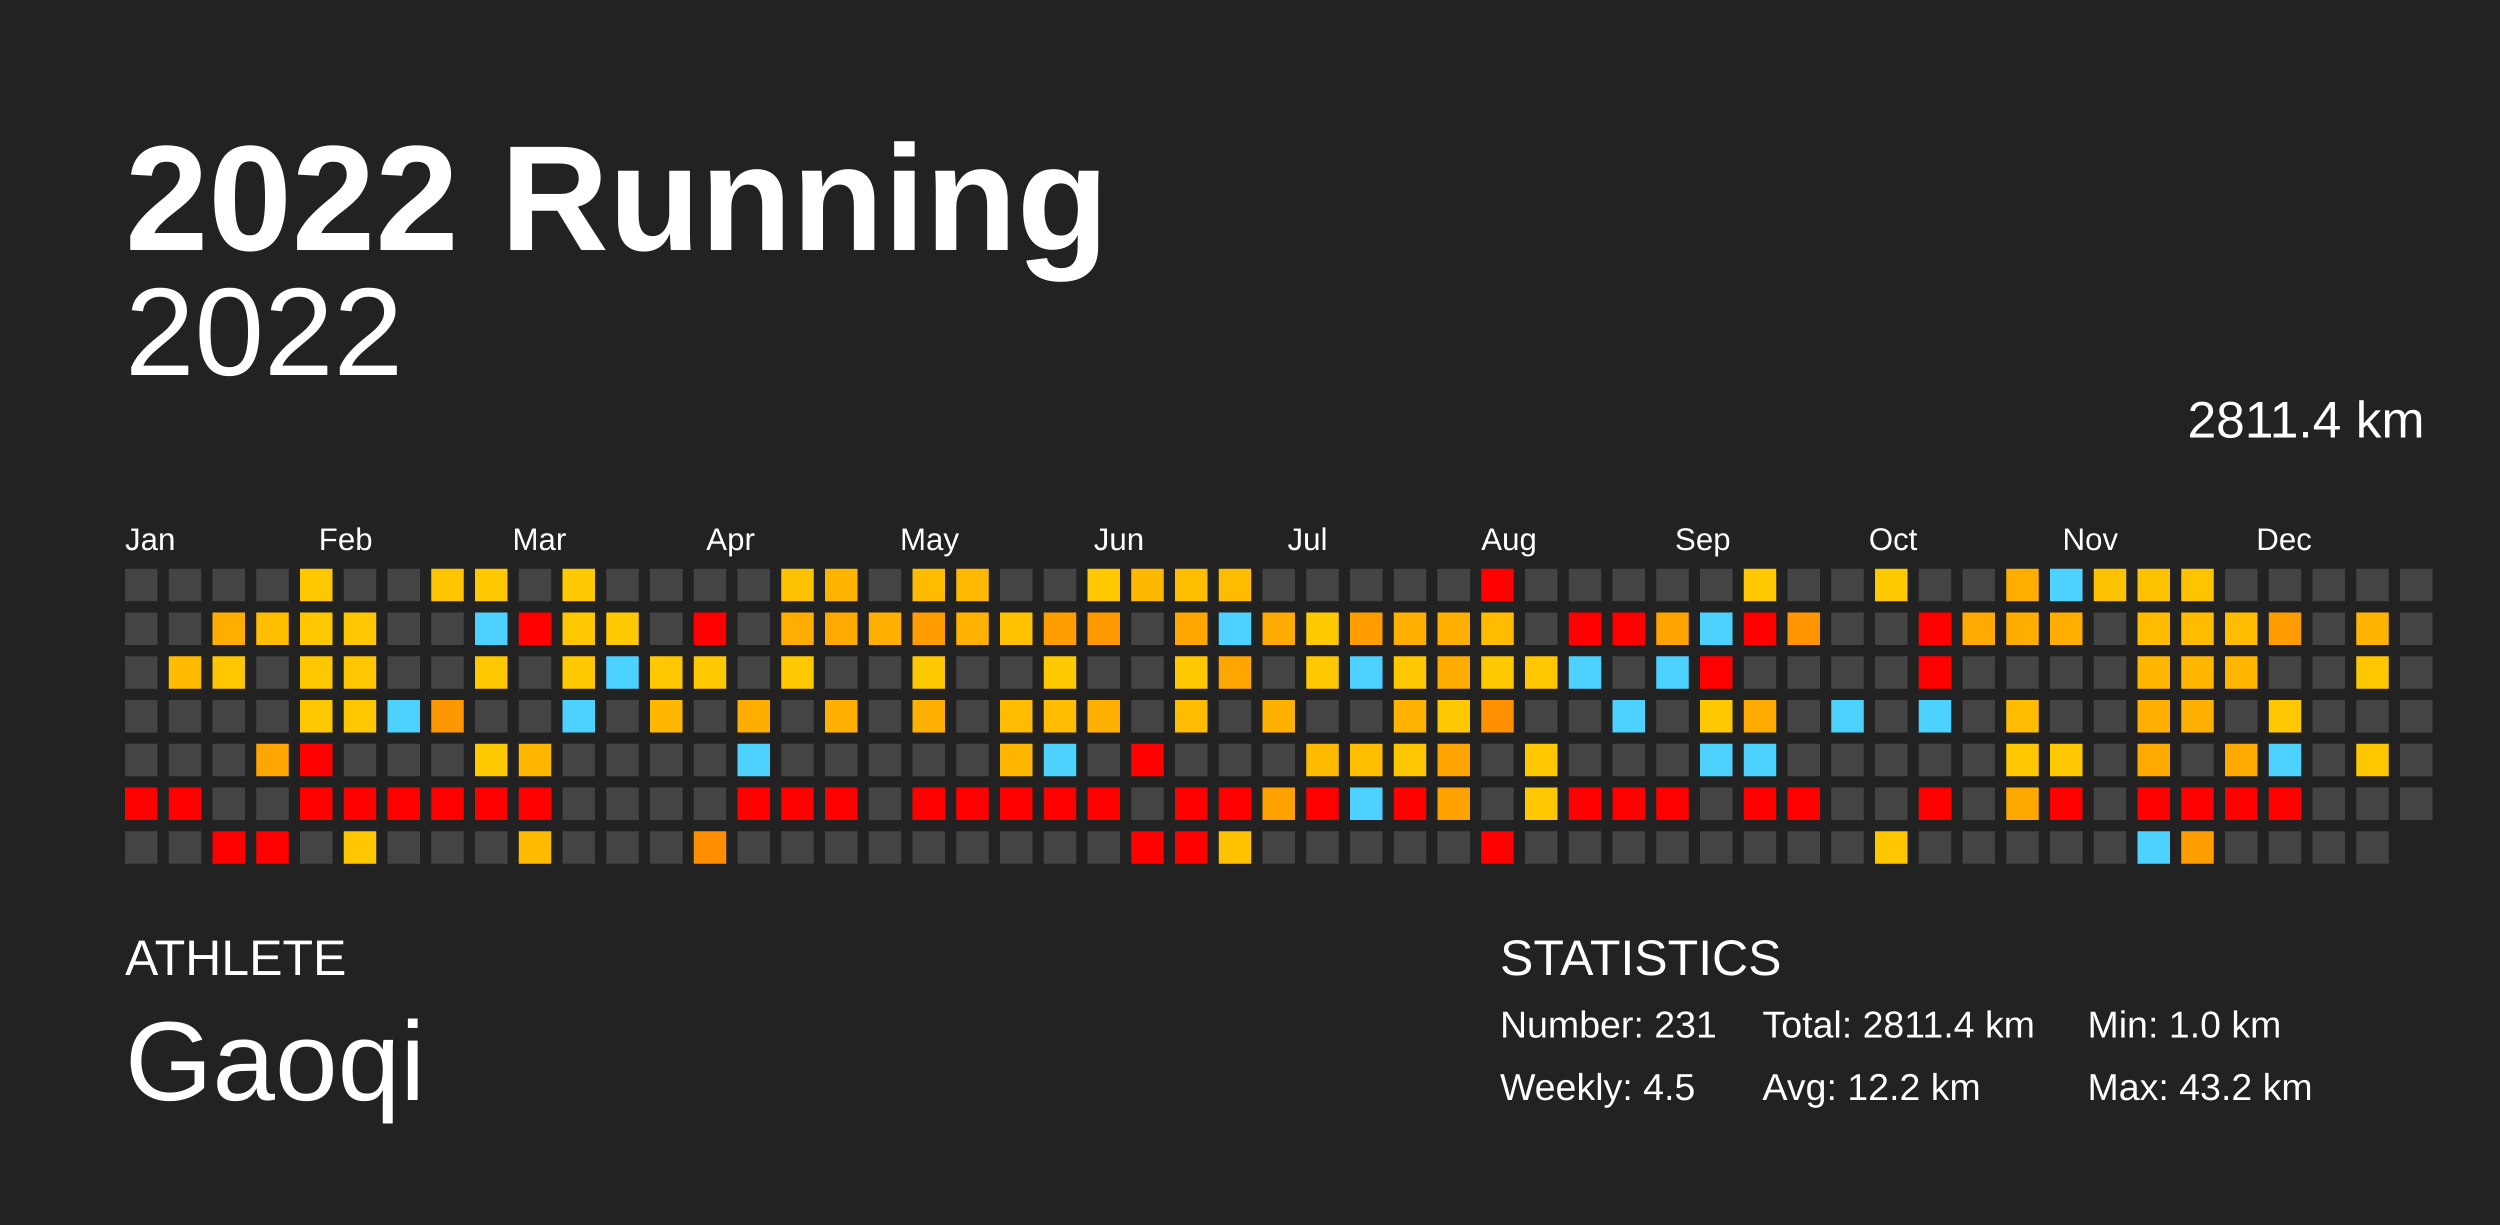
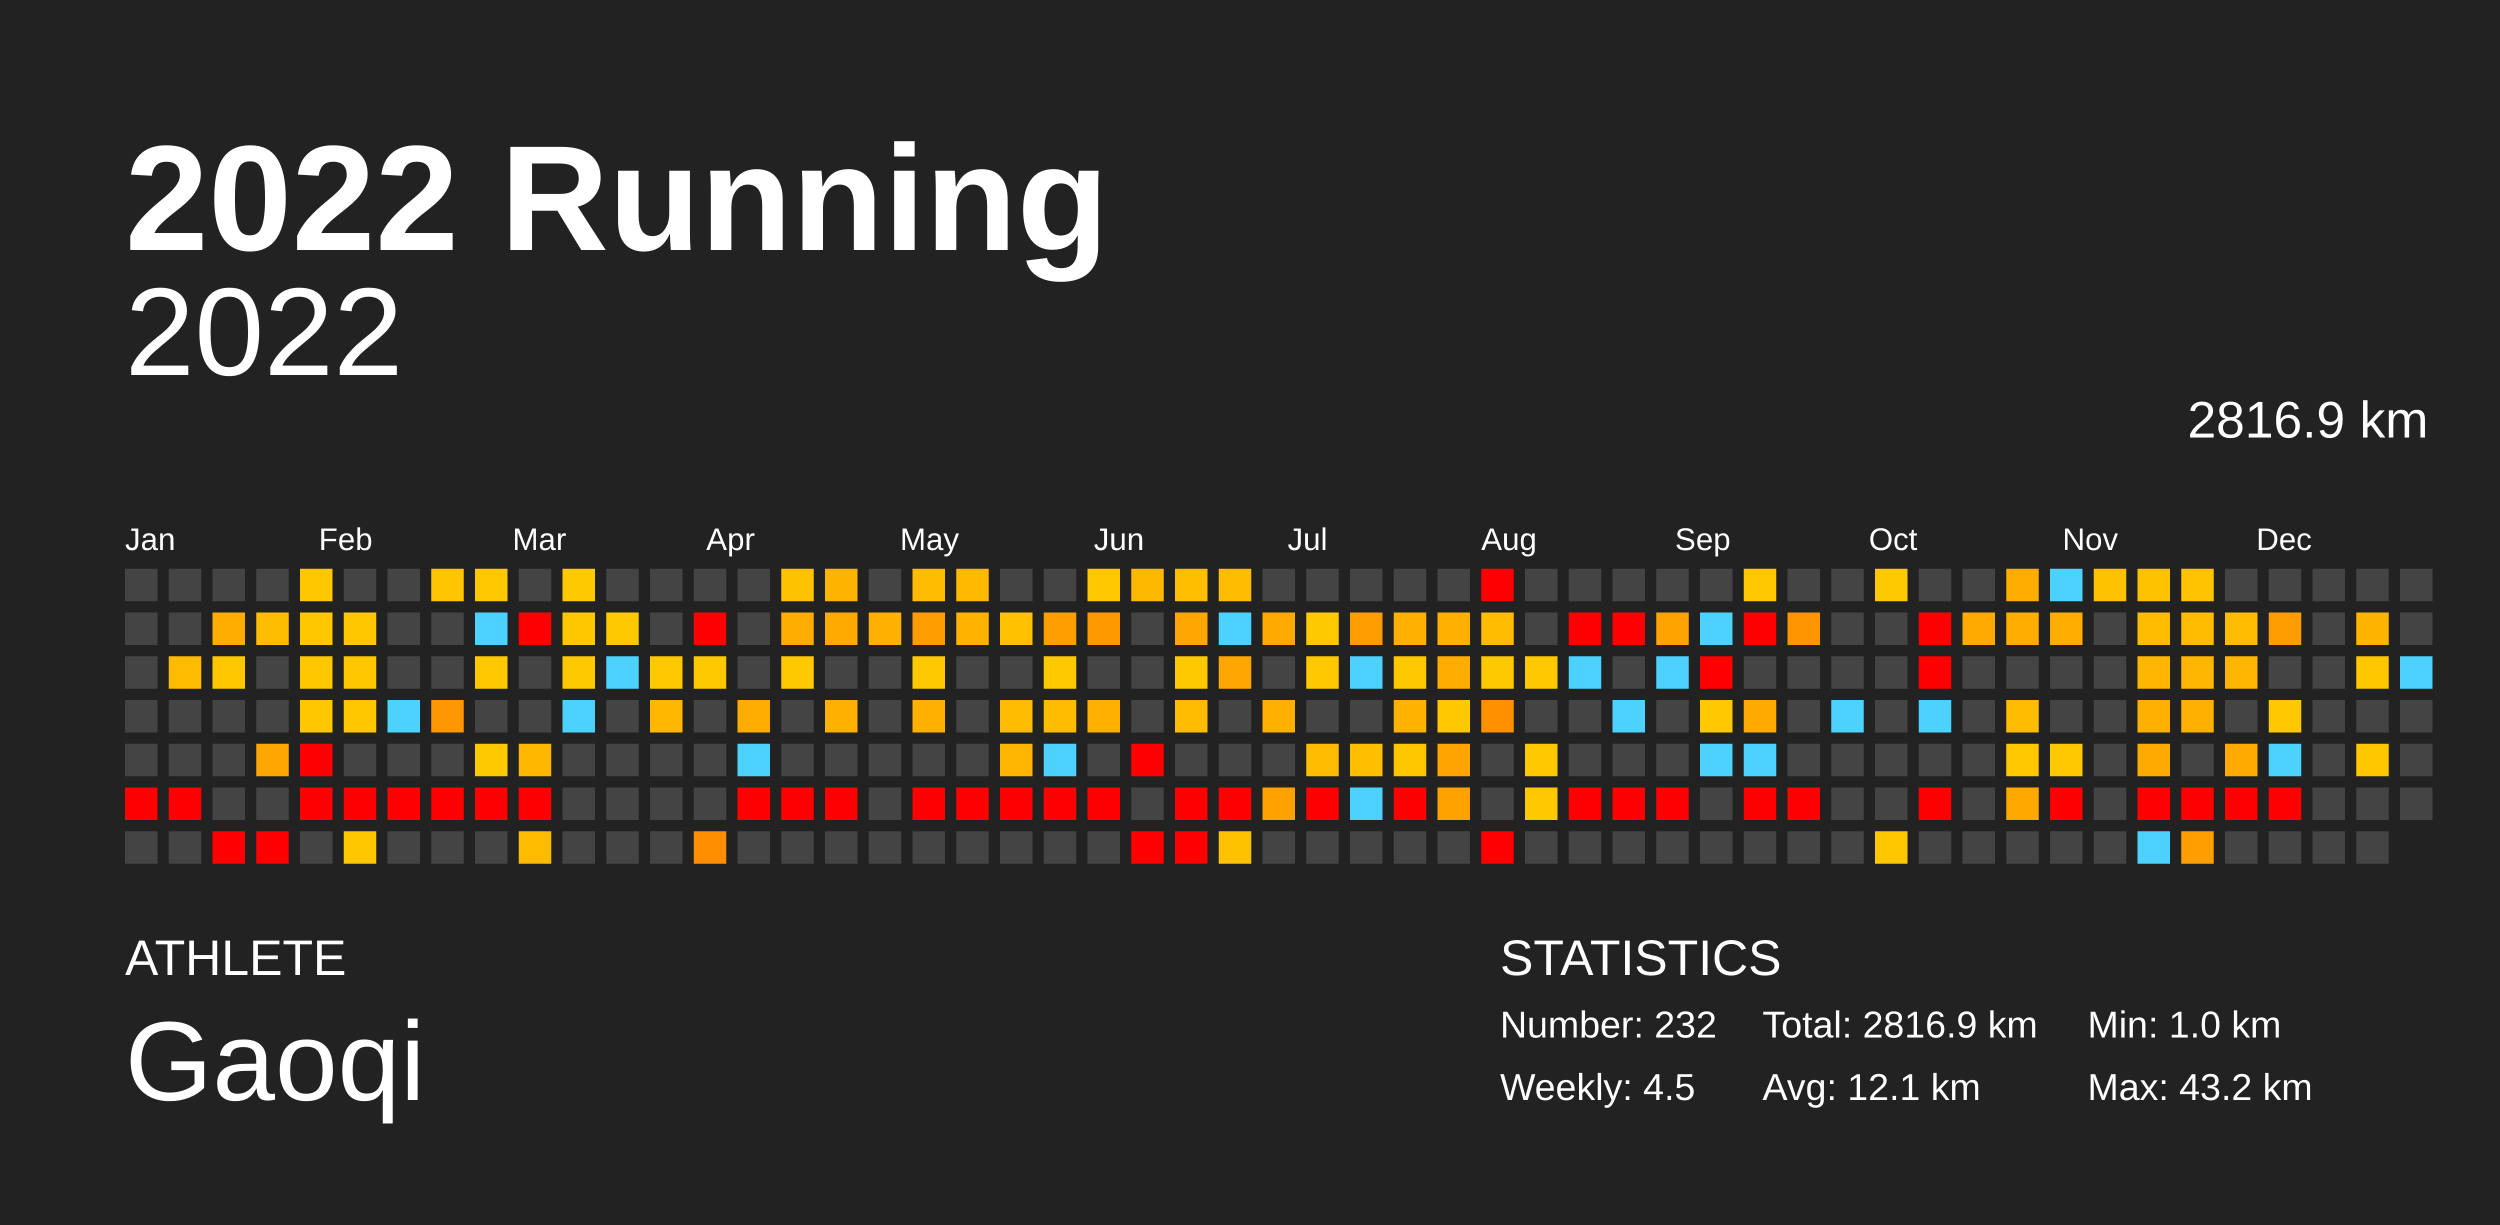
<svg xmlns="http://www.w3.org/2000/svg" baseProfile="full" height="98mm" version="1.1" viewBox="0,0,200,98" width="200mm">
  <defs />
  <rect fill="#222222" height="98" width="200" x="0" y="0" />
  <text fill="#FFFFFF" style="font-size:12px; font-family:Arial; font-weight:bold;" x="10" y="20">2022 Running</text>
  <text fill="#FFFFFF" style="font-size:4px; font-family:Arial" x="10" y="78">ATHLETE</text>
  <text fill="#FFFFFF" style="font-size:9px; font-family:Arial" x="10" y="88">Gaoqi</text>
  <text fill="#FFFFFF" style="font-size:4px; font-family:Arial" x="120" y="78">STATISTICS</text>
-   <text fill="#FFFFFF" style="font-size:3px; font-family:Arial" x="120" y="83">Number: 231</text>
+   <text fill="#FFFFFF" style="font-size:3px; font-family:Arial" x="120" y="83">Number: 232</text>
  <text fill="#FFFFFF" style="font-size:3px; font-family:Arial" x="120" y="88">Weekly: 4.5</text>
-   <text fill="#FFFFFF" style="font-size:3px; font-family:Arial" x="141" y="83">Total: 2811.4 km</text>
-   <text fill="#FFFFFF" style="font-size:3px; font-family:Arial" x="141" y="88">Avg: 12.2 km</text>
+   <text fill="#FFFFFF" style="font-size:3px; font-family:Arial" x="141" y="83">Total: 2816.9 km</text>
+   <text fill="#FFFFFF" style="font-size:3px; font-family:Arial" x="141" y="88">Avg: 12.1 km</text>
  <text fill="#FFFFFF" style="font-size:3px; font-family:Arial" x="167" y="83">Min: 1.0 km</text>
  <text fill="#FFFFFF" style="font-size:3px; font-family:Arial" x="167" y="88">Max: 43.2 km</text>
  <text alignment-baseline="hanging" fill="#FFFFFF" style="font-size:10.0px; font-family:Arial;" x="10" y="30">2022</text>
-   <text alignment-baseline="hanging" fill="#FFFFFF" style="font-size:4.125px; font-family:Arial;" x="175" y="35">2811.4 km</text>
+   <text alignment-baseline="hanging" fill="#FFFFFF" style="font-size:4.125px; font-family:Arial;" x="175" y="35">2816.9 km</text>
  <text fill="#FFFFFF" style="font-size:2.5px; font-family:Arial" x="10.0" y="44">Jan</text>
  <text fill="#FFFFFF" style="font-size:2.5px; font-family:Arial" x="25.5" y="44">Feb</text>
  <text fill="#FFFFFF" style="font-size:2.5px; font-family:Arial" x="41.0" y="44">Mar</text>
  <text fill="#FFFFFF" style="font-size:2.5px; font-family:Arial" x="56.5" y="44">Apr</text>
  <text fill="#FFFFFF" style="font-size:2.5px; font-family:Arial" x="72.0" y="44">May</text>
  <text fill="#FFFFFF" style="font-size:2.5px; font-family:Arial" x="87.5" y="44">Jun</text>
  <text fill="#FFFFFF" style="font-size:2.5px; font-family:Arial" x="103.0" y="44">Jul</text>
  <text fill="#FFFFFF" style="font-size:2.5px; font-family:Arial" x="118.5" y="44">Aug</text>
  <text fill="#FFFFFF" style="font-size:2.5px; font-family:Arial" x="134.0" y="44">Sep</text>
  <text fill="#FFFFFF" style="font-size:2.5px; font-family:Arial" x="149.5" y="44">Oct</text>
  <text fill="#FFFFFF" style="font-size:2.5px; font-family:Arial" x="165.0" y="44">Nov</text>
  <text fill="#FFFFFF" style="font-size:2.5px; font-family:Arial" x="180.5" y="44">Dec</text>
  <rect fill="#444444" height="2.6" width="2.6" x="10.0" y="45.5" />
  <rect fill="#444444" height="2.6" width="2.6" x="10.0" y="49.0" />
  <rect fill="#444444" height="2.6" width="2.6" x="10.0" y="52.5" />
  <rect fill="#444444" height="2.6" width="2.6" x="10.0" y="56.0" />
  <rect fill="#444444" height="2.6" width="2.6" x="10.0" y="59.5" />
  <rect fill="red" height="2.6" width="2.6" x="10.0" y="63.0" />
  <rect fill="#444444" height="2.6" width="2.6" x="10.0" y="66.5" />
  <rect fill="#444444" height="2.6" width="2.6" x="13.5" y="45.5" />
  <rect fill="#444444" height="2.6" width="2.6" x="13.5" y="49.0" />
  <rect fill="#ffbb00" height="2.6" width="2.6" x="13.5" y="52.5" />
  <rect fill="#444444" height="2.6" width="2.6" x="13.5" y="56.0" />
  <rect fill="#444444" height="2.6" width="2.6" x="13.5" y="59.5" />
  <rect fill="red" height="2.6" width="2.6" x="13.5" y="63.0" />
  <rect fill="#444444" height="2.6" width="2.6" x="13.5" y="66.5" />
  <rect fill="#444444" height="2.6" width="2.6" x="17.0" y="45.5" />
  <rect fill="#ffad00" height="2.6" width="2.6" x="17.0" y="49.0" />
  <rect fill="#ffc700" height="2.6" width="2.6" x="17.0" y="52.5" />
  <rect fill="#444444" height="2.6" width="2.6" x="17.0" y="56.0" />
  <rect fill="#444444" height="2.6" width="2.6" x="17.0" y="59.5" />
  <rect fill="#444444" height="2.6" width="2.6" x="17.0" y="63.0" />
  <rect fill="red" height="2.6" width="2.6" x="17.0" y="66.5" />
  <rect fill="#444444" height="2.6" width="2.6" x="20.5" y="45.5" />
  <rect fill="#ffbd00" height="2.6" width="2.6" x="20.5" y="49.0" />
  <rect fill="#444444" height="2.6" width="2.6" x="20.5" y="52.5" />
  <rect fill="#444444" height="2.6" width="2.6" x="20.5" y="56.0" />
  <rect fill="#ffa700" height="2.6" width="2.6" x="20.5" y="59.5" />
  <rect fill="#444444" height="2.6" width="2.6" x="20.5" y="63.0" />
  <rect fill="red" height="2.6" width="2.6" x="20.5" y="66.5" />
  <rect fill="#ffc700" height="2.6" width="2.6" x="24.0" y="45.5" />
  <rect fill="#ffc700" height="2.6" width="2.6" x="24.0" y="49.0" />
  <rect fill="#ffc700" height="2.6" width="2.6" x="24.0" y="52.5" />
  <rect fill="#ffc700" height="2.6" width="2.6" x="24.0" y="56.0" />
  <rect fill="red" height="2.6" width="2.6" x="24.0" y="59.5" />
  <rect fill="red" height="2.6" width="2.6" x="24.0" y="63.0" />
  <rect fill="#444444" height="2.6" width="2.6" x="24.0" y="66.5" />
  <rect fill="#444444" height="2.6" width="2.6" x="27.5" y="45.5" />
  <rect fill="#ffc700" height="2.6" width="2.6" x="27.5" y="49.0" />
  <rect fill="#ffc700" height="2.6" width="2.6" x="27.5" y="52.5" />
  <rect fill="#ffc700" height="2.6" width="2.6" x="27.5" y="56.0" />
  <rect fill="#444444" height="2.6" width="2.6" x="27.5" y="59.5" />
  <rect fill="red" height="2.6" width="2.6" x="27.5" y="63.0" />
  <rect fill="#ffc700" height="2.6" width="2.6" x="27.5" y="66.5" />
  <rect fill="#444444" height="2.6" width="2.6" x="31.0" y="45.5" />
  <rect fill="#444444" height="2.6" width="2.6" x="31.0" y="49.0" />
  <rect fill="#444444" height="2.6" width="2.6" x="31.0" y="52.5" />
  <rect fill="#4dd2ff" height="2.6" width="2.6" x="31.0" y="56.0" />
  <rect fill="#444444" height="2.6" width="2.6" x="31.0" y="59.5" />
  <rect fill="red" height="2.6" width="2.6" x="31.0" y="63.0" />
  <rect fill="#444444" height="2.6" width="2.6" x="31.0" y="66.5" />
  <rect fill="#ffc600" height="2.6" width="2.6" x="34.5" y="45.5" />
  <rect fill="#444444" height="2.6" width="2.6" x="34.5" y="49.0" />
  <rect fill="#444444" height="2.6" width="2.6" x="34.5" y="52.5" />
  <rect fill="#ff9800" height="2.6" width="2.6" x="34.5" y="56.0" />
  <rect fill="#444444" height="2.6" width="2.6" x="34.5" y="59.5" />
  <rect fill="red" height="2.6" width="2.6" x="34.5" y="63.0" />
  <rect fill="#444444" height="2.6" width="2.6" x="34.5" y="66.5" />
  <rect fill="#ffc800" height="2.6" width="2.6" x="38.0" y="45.5" />
  <rect fill="#4dd2ff" height="2.6" width="2.6" x="38.0" y="49.0" />
  <rect fill="#ffc800" height="2.6" width="2.6" x="38.0" y="52.5" />
  <rect fill="#444444" height="2.6" width="2.6" x="38.0" y="56.0" />
  <rect fill="#ffc900" height="2.6" width="2.6" x="38.0" y="59.5" />
  <rect fill="red" height="2.6" width="2.6" x="38.0" y="63.0" />
  <rect fill="#444444" height="2.6" width="2.6" x="38.0" y="66.5" />
  <rect fill="#444444" height="2.6" width="2.6" x="41.5" y="45.5" />
  <rect fill="red" height="2.6" width="2.6" x="41.5" y="49.0" />
  <rect fill="#444444" height="2.6" width="2.6" x="41.5" y="52.5" />
  <rect fill="#444444" height="2.6" width="2.6" x="41.5" y="56.0" />
  <rect fill="#ffb700" height="2.6" width="2.6" x="41.5" y="59.5" />
  <rect fill="red" height="2.6" width="2.6" x="41.5" y="63.0" />
  <rect fill="#ffbb00" height="2.6" width="2.6" x="41.5" y="66.5" />
  <rect fill="#ffc900" height="2.6" width="2.6" x="45.0" y="45.5" />
  <rect fill="#ffc700" height="2.6" width="2.6" x="45.0" y="49.0" />
  <rect fill="#ffc900" height="2.6" width="2.6" x="45.0" y="52.5" />
  <rect fill="#4dd2ff" height="2.6" width="2.6" x="45.0" y="56.0" />
  <rect fill="#444444" height="2.6" width="2.6" x="45.0" y="59.5" />
  <rect fill="#444444" height="2.6" width="2.6" x="45.0" y="63.0" />
  <rect fill="#444444" height="2.6" width="2.6" x="45.0" y="66.5" />
  <rect fill="#444444" height="2.6" width="2.6" x="48.5" y="45.5" />
  <rect fill="#ffc900" height="2.6" width="2.6" x="48.5" y="49.0" />
  <rect fill="#4dd2ff" height="2.6" width="2.6" x="48.5" y="52.5" />
  <rect fill="#444444" height="2.6" width="2.6" x="48.5" y="56.0" />
  <rect fill="#444444" height="2.6" width="2.6" x="48.5" y="59.5" />
  <rect fill="#444444" height="2.6" width="2.6" x="48.5" y="63.0" />
  <rect fill="#444444" height="2.6" width="2.6" x="48.5" y="66.5" />
  <rect fill="#444444" height="2.6" width="2.6" x="52.0" y="45.5" />
  <rect fill="#444444" height="2.6" width="2.6" x="52.0" y="49.0" />
  <rect fill="#ffc800" height="2.6" width="2.6" x="52.0" y="52.5" />
  <rect fill="#ffb700" height="2.6" width="2.6" x="52.0" y="56.0" />
  <rect fill="#444444" height="2.6" width="2.6" x="52.0" y="59.5" />
  <rect fill="#444444" height="2.6" width="2.6" x="52.0" y="63.0" />
  <rect fill="#444444" height="2.6" width="2.6" x="52.0" y="66.5" />
  <rect fill="#444444" height="2.6" width="2.6" x="55.5" y="45.5" />
  <rect fill="red" height="2.6" width="2.6" x="55.5" y="49.0" />
  <rect fill="#ffc900" height="2.6" width="2.6" x="55.5" y="52.5" />
  <rect fill="#444444" height="2.6" width="2.6" x="55.5" y="56.0" />
  <rect fill="#444444" height="2.6" width="2.6" x="55.5" y="59.5" />
  <rect fill="#444444" height="2.6" width="2.6" x="55.5" y="63.0" />
  <rect fill="#ff8e00" height="2.6" width="2.6" x="55.5" y="66.5" />
  <rect fill="#444444" height="2.6" width="2.6" x="59.0" y="45.5" />
  <rect fill="#444444" height="2.6" width="2.6" x="59.0" y="49.0" />
  <rect fill="#444444" height="2.6" width="2.6" x="59.0" y="52.5" />
  <rect fill="#ffad00" height="2.6" width="2.6" x="59.0" y="56.0" />
  <rect fill="#4dd2ff" height="2.6" width="2.6" x="59.0" y="59.5" />
  <rect fill="red" height="2.6" width="2.6" x="59.0" y="63.0" />
  <rect fill="#444444" height="2.6" width="2.6" x="59.0" y="66.5" />
  <rect fill="#ffc200" height="2.6" width="2.6" x="62.5" y="45.5" />
  <rect fill="#ffad00" height="2.6" width="2.6" x="62.5" y="49.0" />
  <rect fill="#ffc900" height="2.6" width="2.6" x="62.5" y="52.5" />
  <rect fill="#444444" height="2.6" width="2.6" x="62.5" y="56.0" />
  <rect fill="#444444" height="2.6" width="2.6" x="62.5" y="59.5" />
  <rect fill="red" height="2.6" width="2.6" x="62.5" y="63.0" />
  <rect fill="#444444" height="2.6" width="2.6" x="62.5" y="66.5" />
  <rect fill="#ffb500" height="2.6" width="2.6" x="66.0" y="45.5" />
  <rect fill="#ffaa00" height="2.6" width="2.6" x="66.0" y="49.0" />
  <rect fill="#444444" height="2.6" width="2.6" x="66.0" y="52.5" />
  <rect fill="#ffb000" height="2.6" width="2.6" x="66.0" y="56.0" />
  <rect fill="#444444" height="2.6" width="2.6" x="66.0" y="59.5" />
  <rect fill="red" height="2.6" width="2.6" x="66.0" y="63.0" />
  <rect fill="#444444" height="2.6" width="2.6" x="66.0" y="66.5" />
  <rect fill="#444444" height="2.6" width="2.6" x="69.5" y="45.5" />
  <rect fill="#ffb000" height="2.6" width="2.6" x="69.5" y="49.0" />
  <rect fill="#444444" height="2.6" width="2.6" x="69.5" y="52.5" />
  <rect fill="#444444" height="2.6" width="2.6" x="69.5" y="56.0" />
  <rect fill="#444444" height="2.6" width="2.6" x="69.5" y="59.5" />
  <rect fill="#444444" height="2.6" width="2.6" x="69.5" y="63.0" />
  <rect fill="#444444" height="2.6" width="2.6" x="69.5" y="66.5" />
  <rect fill="#ffbc00" height="2.6" width="2.6" x="73.0" y="45.5" />
  <rect fill="#ff9c00" height="2.6" width="2.6" x="73.0" y="49.0" />
  <rect fill="#ffc900" height="2.6" width="2.6" x="73.0" y="52.5" />
  <rect fill="#ffb000" height="2.6" width="2.6" x="73.0" y="56.0" />
  <rect fill="#444444" height="2.6" width="2.6" x="73.0" y="59.5" />
  <rect fill="red" height="2.6" width="2.6" x="73.0" y="63.0" />
  <rect fill="#444444" height="2.6" width="2.6" x="73.0" y="66.5" />
  <rect fill="#ffb900" height="2.6" width="2.6" x="76.5" y="45.5" />
  <rect fill="#ffb300" height="2.6" width="2.6" x="76.5" y="49.0" />
  <rect fill="#444444" height="2.6" width="2.6" x="76.5" y="52.5" />
  <rect fill="#444444" height="2.6" width="2.6" x="76.5" y="56.0" />
  <rect fill="#444444" height="2.6" width="2.6" x="76.5" y="59.5" />
  <rect fill="red" height="2.6" width="2.6" x="76.5" y="63.0" />
  <rect fill="#444444" height="2.6" width="2.6" x="76.5" y="66.5" />
  <rect fill="#444444" height="2.6" width="2.6" x="80.0" y="45.5" />
  <rect fill="#ffc100" height="2.6" width="2.6" x="80.0" y="49.0" />
  <rect fill="#444444" height="2.6" width="2.6" x="80.0" y="52.5" />
  <rect fill="#ffbc00" height="2.6" width="2.6" x="80.0" y="56.0" />
  <rect fill="#ffb600" height="2.6" width="2.6" x="80.0" y="59.5" />
  <rect fill="red" height="2.6" width="2.6" x="80.0" y="63.0" />
  <rect fill="#444444" height="2.6" width="2.6" x="80.0" y="66.5" />
  <rect fill="#444444" height="2.6" width="2.6" x="83.5" y="45.5" />
  <rect fill="#ff9e00" height="2.6" width="2.6" x="83.5" y="49.0" />
  <rect fill="#ffc900" height="2.6" width="2.6" x="83.5" y="52.5" />
  <rect fill="#ffbc00" height="2.6" width="2.6" x="83.5" y="56.0" />
  <rect fill="#4dd2ff" height="2.6" width="2.6" x="83.5" y="59.5" />
  <rect fill="red" height="2.6" width="2.6" x="83.5" y="63.0" />
  <rect fill="#444444" height="2.6" width="2.6" x="83.5" y="66.5" />
  <rect fill="#ffc800" height="2.6" width="2.6" x="87.0" y="45.5" />
  <rect fill="#ff9900" height="2.6" width="2.6" x="87.0" y="49.0" />
  <rect fill="#444444" height="2.6" width="2.6" x="87.0" y="52.5" />
  <rect fill="#ffb000" height="2.6" width="2.6" x="87.0" y="56.0" />
  <rect fill="#444444" height="2.6" width="2.6" x="87.0" y="59.5" />
  <rect fill="red" height="2.6" width="2.6" x="87.0" y="63.0" />
  <rect fill="#444444" height="2.6" width="2.6" x="87.0" y="66.5" />
  <rect fill="#ffb800" height="2.6" width="2.6" x="90.5" y="45.5" />
  <rect fill="#444444" height="2.6" width="2.6" x="90.5" y="49.0" />
  <rect fill="#444444" height="2.6" width="2.6" x="90.5" y="52.5" />
  <rect fill="#444444" height="2.6" width="2.6" x="90.5" y="56.0" />
  <rect fill="red" height="2.6" width="2.6" x="90.5" y="59.5" />
  <rect fill="#444444" height="2.6" width="2.6" x="90.5" y="63.0" />
  <rect fill="red" height="2.6" width="2.6" x="90.5" y="66.5" />
  <rect fill="#ffbf00" height="2.6" width="2.6" x="94.0" y="45.5" />
  <rect fill="#ffa600" height="2.6" width="2.6" x="94.0" y="49.0" />
  <rect fill="#ffc900" height="2.6" width="2.6" x="94.0" y="52.5" />
  <rect fill="#ffbc00" height="2.6" width="2.6" x="94.0" y="56.0" />
  <rect fill="#444444" height="2.6" width="2.6" x="94.0" y="59.5" />
  <rect fill="red" height="2.6" width="2.6" x="94.0" y="63.0" />
  <rect fill="red" height="2.6" width="2.6" x="94.0" y="66.5" />
  <rect fill="#ffbc00" height="2.6" width="2.6" x="97.5" y="45.5" />
  <rect fill="#4dd2ff" height="2.6" width="2.6" x="97.5" y="49.0" />
  <rect fill="#ffa600" height="2.6" width="2.6" x="97.5" y="52.5" />
  <rect fill="#444444" height="2.6" width="2.6" x="97.5" y="56.0" />
  <rect fill="#444444" height="2.6" width="2.6" x="97.5" y="59.5" />
  <rect fill="red" height="2.6" width="2.6" x="97.5" y="63.0" />
  <rect fill="#ffc200" height="2.6" width="2.6" x="97.5" y="66.5" />
  <rect fill="#444444" height="2.6" width="2.6" x="101.0" y="45.5" />
  <rect fill="#ffaa00" height="2.6" width="2.6" x="101.0" y="49.0" />
  <rect fill="#444444" height="2.6" width="2.6" x="101.0" y="52.5" />
  <rect fill="#ffb000" height="2.6" width="2.6" x="101.0" y="56.0" />
  <rect fill="#444444" height="2.6" width="2.6" x="101.0" y="59.5" />
  <rect fill="#ffa200" height="2.6" width="2.6" x="101.0" y="63.0" />
  <rect fill="#444444" height="2.6" width="2.6" x="101.0" y="66.5" />
  <rect fill="#444444" height="2.6" width="2.6" x="104.5" y="45.5" />
  <rect fill="#ffc900" height="2.6" width="2.6" x="104.5" y="49.0" />
  <rect fill="#ffc800" height="2.6" width="2.6" x="104.5" y="52.5" />
  <rect fill="#444444" height="2.6" width="2.6" x="104.5" y="56.0" />
  <rect fill="#ffbb00" height="2.6" width="2.6" x="104.5" y="59.5" />
  <rect fill="red" height="2.6" width="2.6" x="104.5" y="63.0" />
  <rect fill="#444444" height="2.6" width="2.6" x="104.5" y="66.5" />
  <rect fill="#444444" height="2.6" width="2.6" x="108.0" y="45.5" />
  <rect fill="#ff9d00" height="2.6" width="2.6" x="108.0" y="49.0" />
  <rect fill="#4dd2ff" height="2.6" width="2.6" x="108.0" y="52.5" />
  <rect fill="#444444" height="2.6" width="2.6" x="108.0" y="56.0" />
  <rect fill="#ffbf00" height="2.6" width="2.6" x="108.0" y="59.5" />
  <rect fill="#4dd2ff" height="2.6" width="2.6" x="108.0" y="63.0" />
  <rect fill="#444444" height="2.6" width="2.6" x="108.0" y="66.5" />
  <rect fill="#444444" height="2.6" width="2.6" x="111.5" y="45.5" />
  <rect fill="#ffb000" height="2.6" width="2.6" x="111.5" y="49.0" />
  <rect fill="#ffc800" height="2.6" width="2.6" x="111.5" y="52.5" />
  <rect fill="#ffb300" height="2.6" width="2.6" x="111.5" y="56.0" />
  <rect fill="#ffc700" height="2.6" width="2.6" x="111.5" y="59.5" />
  <rect fill="red" height="2.6" width="2.6" x="111.5" y="63.0" />
  <rect fill="#444444" height="2.6" width="2.6" x="111.5" y="66.5" />
  <rect fill="#444444" height="2.6" width="2.6" x="115.0" y="45.5" />
  <rect fill="#ffb000" height="2.6" width="2.6" x="115.0" y="49.0" />
  <rect fill="#ffac00" height="2.6" width="2.6" x="115.0" y="52.5" />
  <rect fill="#ffc800" height="2.6" width="2.6" x="115.0" y="56.0" />
  <rect fill="#ffa400" height="2.6" width="2.6" x="115.0" y="59.5" />
  <rect fill="#ffa200" height="2.6" width="2.6" x="115.0" y="63.0" />
  <rect fill="#444444" height="2.6" width="2.6" x="115.0" y="66.5" />
  <rect fill="red" height="2.6" width="2.6" x="118.5" y="45.5" />
  <rect fill="#ffbc00" height="2.6" width="2.6" x="118.5" y="49.0" />
  <rect fill="#ffc900" height="2.6" width="2.6" x="118.5" y="52.5" />
  <rect fill="#ff9100" height="2.6" width="2.6" x="118.5" y="56.0" />
  <rect fill="#444444" height="2.6" width="2.6" x="118.5" y="59.5" />
  <rect fill="#444444" height="2.6" width="2.6" x="118.5" y="63.0" />
  <rect fill="red" height="2.6" width="2.6" x="118.5" y="66.5" />
  <rect fill="#444444" height="2.6" width="2.6" x="122.0" y="45.5" />
  <rect fill="#444444" height="2.6" width="2.6" x="122.0" y="49.0" />
  <rect fill="#ffc800" height="2.6" width="2.6" x="122.0" y="52.5" />
  <rect fill="#444444" height="2.6" width="2.6" x="122.0" y="56.0" />
  <rect fill="#ffc800" height="2.6" width="2.6" x="122.0" y="59.5" />
  <rect fill="#ffc800" height="2.6" width="2.6" x="122.0" y="63.0" />
  <rect fill="#444444" height="2.6" width="2.6" x="122.0" y="66.5" />
  <rect fill="#444444" height="2.6" width="2.6" x="125.5" y="45.5" />
  <rect fill="red" height="2.6" width="2.6" x="125.5" y="49.0" />
  <rect fill="#4dd2ff" height="2.6" width="2.6" x="125.5" y="52.5" />
  <rect fill="#444444" height="2.6" width="2.6" x="125.5" y="56.0" />
  <rect fill="#444444" height="2.6" width="2.6" x="125.5" y="59.5" />
  <rect fill="red" height="2.6" width="2.6" x="125.5" y="63.0" />
  <rect fill="#444444" height="2.6" width="2.6" x="125.5" y="66.5" />
  <rect fill="#444444" height="2.6" width="2.6" x="129.0" y="45.5" />
  <rect fill="red" height="2.6" width="2.6" x="129.0" y="49.0" />
  <rect fill="#444444" height="2.6" width="2.6" x="129.0" y="52.5" />
  <rect fill="#4dd2ff" height="2.6" width="2.6" x="129.0" y="56.0" />
  <rect fill="#444444" height="2.6" width="2.6" x="129.0" y="59.5" />
  <rect fill="red" height="2.6" width="2.6" x="129.0" y="63.0" />
  <rect fill="#444444" height="2.6" width="2.6" x="129.0" y="66.5" />
  <rect fill="#444444" height="2.6" width="2.6" x="132.5" y="45.5" />
  <rect fill="#ffa300" height="2.6" width="2.6" x="132.5" y="49.0" />
  <rect fill="#4dd2ff" height="2.6" width="2.6" x="132.5" y="52.5" />
  <rect fill="#444444" height="2.6" width="2.6" x="132.5" y="56.0" />
  <rect fill="#444444" height="2.6" width="2.6" x="132.5" y="59.5" />
  <rect fill="red" height="2.6" width="2.6" x="132.5" y="63.0" />
  <rect fill="#444444" height="2.6" width="2.6" x="132.5" y="66.5" />
  <rect fill="#444444" height="2.6" width="2.6" x="136.0" y="45.5" />
  <rect fill="#4dd2ff" height="2.6" width="2.6" x="136.0" y="49.0" />
  <rect fill="red" height="2.6" width="2.6" x="136.0" y="52.5" />
  <rect fill="#ffc800" height="2.6" width="2.6" x="136.0" y="56.0" />
  <rect fill="#4dd2ff" height="2.6" width="2.6" x="136.0" y="59.5" />
  <rect fill="#444444" height="2.6" width="2.6" x="136.0" y="63.0" />
  <rect fill="#444444" height="2.6" width="2.6" x="136.0" y="66.5" />
  <rect fill="#ffc800" height="2.6" width="2.6" x="139.5" y="45.5" />
  <rect fill="red" height="2.6" width="2.6" x="139.5" y="49.0" />
  <rect fill="#444444" height="2.6" width="2.6" x="139.5" y="52.5" />
  <rect fill="#ffaa00" height="2.6" width="2.6" x="139.5" y="56.0" />
  <rect fill="#4dd2ff" height="2.6" width="2.6" x="139.5" y="59.5" />
  <rect fill="red" height="2.6" width="2.6" x="139.5" y="63.0" />
  <rect fill="#444444" height="2.6" width="2.6" x="139.5" y="66.5" />
  <rect fill="#444444" height="2.6" width="2.6" x="143.0" y="45.5" />
  <rect fill="#ff9500" height="2.6" width="2.6" x="143.0" y="49.0" />
  <rect fill="#444444" height="2.6" width="2.6" x="143.0" y="52.5" />
  <rect fill="#444444" height="2.6" width="2.6" x="143.0" y="56.0" />
  <rect fill="#444444" height="2.6" width="2.6" x="143.0" y="59.5" />
  <rect fill="red" height="2.6" width="2.6" x="143.0" y="63.0" />
  <rect fill="#444444" height="2.6" width="2.6" x="143.0" y="66.5" />
  <rect fill="#444444" height="2.6" width="2.6" x="146.5" y="45.5" />
  <rect fill="#444444" height="2.6" width="2.6" x="146.5" y="49.0" />
  <rect fill="#444444" height="2.6" width="2.6" x="146.5" y="52.5" />
  <rect fill="#4dd2ff" height="2.6" width="2.6" x="146.5" y="56.0" />
  <rect fill="#444444" height="2.6" width="2.6" x="146.5" y="59.5" />
  <rect fill="#444444" height="2.6" width="2.6" x="146.5" y="63.0" />
  <rect fill="#444444" height="2.6" width="2.6" x="146.5" y="66.5" />
  <rect fill="#ffc900" height="2.6" width="2.6" x="150.0" y="45.5" />
  <rect fill="#444444" height="2.6" width="2.6" x="150.0" y="49.0" />
  <rect fill="#444444" height="2.6" width="2.6" x="150.0" y="52.5" />
  <rect fill="#444444" height="2.6" width="2.6" x="150.0" y="56.0" />
  <rect fill="#444444" height="2.6" width="2.6" x="150.0" y="59.5" />
  <rect fill="#444444" height="2.6" width="2.6" x="150.0" y="63.0" />
  <rect fill="#ffc700" height="2.6" width="2.6" x="150.0" y="66.5" />
  <rect fill="#444444" height="2.6" width="2.6" x="153.5" y="45.5" />
  <rect fill="red" height="2.6" width="2.6" x="153.5" y="49.0" />
  <rect fill="red" height="2.6" width="2.6" x="153.5" y="52.5" />
  <rect fill="#4dd2ff" height="2.6" width="2.6" x="153.5" y="56.0" />
  <rect fill="#444444" height="2.6" width="2.6" x="153.5" y="59.5" />
  <rect fill="red" height="2.6" width="2.6" x="153.5" y="63.0" />
  <rect fill="#444444" height="2.6" width="2.6" x="153.5" y="66.5" />
  <rect fill="#444444" height="2.6" width="2.6" x="157.0" y="45.5" />
  <rect fill="#ffaa00" height="2.6" width="2.6" x="157.0" y="49.0" />
  <rect fill="#444444" height="2.6" width="2.6" x="157.0" y="52.5" />
  <rect fill="#444444" height="2.6" width="2.6" x="157.0" y="56.0" />
  <rect fill="#444444" height="2.6" width="2.6" x="157.0" y="59.5" />
  <rect fill="#444444" height="2.6" width="2.6" x="157.0" y="63.0" />
  <rect fill="#444444" height="2.6" width="2.6" x="157.0" y="66.5" />
  <rect fill="#ffae00" height="2.6" width="2.6" x="160.5" y="45.5" />
  <rect fill="#ffad00" height="2.6" width="2.6" x="160.5" y="49.0" />
  <rect fill="#444444" height="2.6" width="2.6" x="160.5" y="52.5" />
  <rect fill="#ffbc00" height="2.6" width="2.6" x="160.5" y="56.0" />
  <rect fill="#ffc800" height="2.6" width="2.6" x="160.5" y="59.5" />
  <rect fill="#ffa800" height="2.6" width="2.6" x="160.5" y="63.0" />
  <rect fill="#444444" height="2.6" width="2.6" x="160.5" y="66.5" />
  <rect fill="#4dd2ff" height="2.6" width="2.6" x="164.0" y="45.5" />
  <rect fill="#ffad00" height="2.6" width="2.6" x="164.0" y="49.0" />
  <rect fill="#444444" height="2.6" width="2.6" x="164.0" y="52.5" />
  <rect fill="#444444" height="2.6" width="2.6" x="164.0" y="56.0" />
  <rect fill="#ffc800" height="2.6" width="2.6" x="164.0" y="59.5" />
  <rect fill="red" height="2.6" width="2.6" x="164.0" y="63.0" />
  <rect fill="#444444" height="2.6" width="2.6" x="164.0" y="66.5" />
  <rect fill="#ffc200" height="2.6" width="2.6" x="167.5" y="45.5" />
  <rect fill="#444444" height="2.6" width="2.6" x="167.5" y="49.0" />
  <rect fill="#444444" height="2.6" width="2.6" x="167.5" y="52.5" />
  <rect fill="#444444" height="2.6" width="2.6" x="167.5" y="56.0" />
  <rect fill="#444444" height="2.6" width="2.6" x="167.5" y="59.5" />
  <rect fill="#444444" height="2.6" width="2.6" x="167.5" y="63.0" />
  <rect fill="#444444" height="2.6" width="2.6" x="167.5" y="66.5" />
  <rect fill="#ffc200" height="2.6" width="2.6" x="171.0" y="45.5" />
  <rect fill="#ffbc00" height="2.6" width="2.6" x="171.0" y="49.0" />
  <rect fill="#ffb600" height="2.6" width="2.6" x="171.0" y="52.5" />
  <rect fill="#ffb000" height="2.6" width="2.6" x="171.0" y="56.0" />
  <rect fill="#ffaa00" height="2.6" width="2.6" x="171.0" y="59.5" />
  <rect fill="red" height="2.6" width="2.6" x="171.0" y="63.0" />
  <rect fill="#4dd2ff" height="2.6" width="2.6" x="171.0" y="66.5" />
  <rect fill="#ffc300" height="2.6" width="2.6" x="174.5" y="45.5" />
  <rect fill="#ffbc00" height="2.6" width="2.6" x="174.5" y="49.0" />
  <rect fill="#ffb600" height="2.6" width="2.6" x="174.5" y="52.5" />
  <rect fill="#ffb000" height="2.6" width="2.6" x="174.5" y="56.0" />
  <rect fill="#444444" height="2.6" width="2.6" x="174.5" y="59.5" />
  <rect fill="red" height="2.6" width="2.6" x="174.5" y="63.0" />
  <rect fill="#ff9e00" height="2.6" width="2.6" x="174.5" y="66.5" />
  <rect fill="#444444" height="2.6" width="2.6" x="178.0" y="45.5" />
  <rect fill="#ffbc00" height="2.6" width="2.6" x="178.0" y="49.0" />
  <rect fill="#ffb600" height="2.6" width="2.6" x="178.0" y="52.5" />
  <rect fill="#444444" height="2.6" width="2.6" x="178.0" y="56.0" />
  <rect fill="#ffaa00" height="2.6" width="2.6" x="178.0" y="59.5" />
  <rect fill="red" height="2.6" width="2.6" x="178.0" y="63.0" />
  <rect fill="#444444" height="2.6" width="2.6" x="178.0" y="66.5" />
  <rect fill="#444444" height="2.6" width="2.6" x="181.5" y="45.5" />
  <rect fill="#ff9d00" height="2.6" width="2.6" x="181.5" y="49.0" />
  <rect fill="#444444" height="2.6" width="2.6" x="181.5" y="52.5" />
  <rect fill="#ffc800" height="2.6" width="2.6" x="181.5" y="56.0" />
  <rect fill="#4dd2ff" height="2.6" width="2.6" x="181.5" y="59.5" />
  <rect fill="red" height="2.6" width="2.6" x="181.5" y="63.0" />
  <rect fill="#444444" height="2.6" width="2.6" x="181.5" y="66.5" />
  <rect fill="#444444" height="2.6" width="2.6" x="185.0" y="45.5" />
  <rect fill="#444444" height="2.6" width="2.6" x="185.0" y="49.0" />
  <rect fill="#444444" height="2.6" width="2.6" x="185.0" y="52.5" />
  <rect fill="#444444" height="2.6" width="2.6" x="185.0" y="56.0" />
  <rect fill="#444444" height="2.6" width="2.6" x="185.0" y="59.5" />
  <rect fill="#444444" height="2.6" width="2.6" x="185.0" y="63.0" />
  <rect fill="#444444" height="2.6" width="2.6" x="185.0" y="66.5" />
  <rect fill="#444444" height="2.6" width="2.6" x="188.5" y="45.5" />
  <rect fill="#ffb500" height="2.6" width="2.6" x="188.5" y="49.0" />
  <rect fill="#ffc700" height="2.6" width="2.6" x="188.5" y="52.5" />
  <rect fill="#444444" height="2.6" width="2.6" x="188.5" y="56.0" />
  <rect fill="#ffc700" height="2.6" width="2.6" x="188.5" y="59.5" />
  <rect fill="#444444" height="2.6" width="2.6" x="188.5" y="63.0" />
  <rect fill="#444444" height="2.6" width="2.6" x="188.5" y="66.5" />
  <rect fill="#444444" height="2.6" width="2.6" x="192.0" y="45.5" />
  <rect fill="#444444" height="2.6" width="2.6" x="192.0" y="49.0" />
-   <rect fill="#444444" height="2.6" width="2.6" x="192.0" y="52.5" />
+   <rect fill="#4dd2ff" height="2.6" width="2.6" x="192.0" y="52.5" />
  <rect fill="#444444" height="2.6" width="2.6" x="192.0" y="56.0" />
  <rect fill="#444444" height="2.6" width="2.6" x="192.0" y="59.5" />
  <rect fill="#444444" height="2.6" width="2.6" x="192.0" y="63.0" />
</svg>
